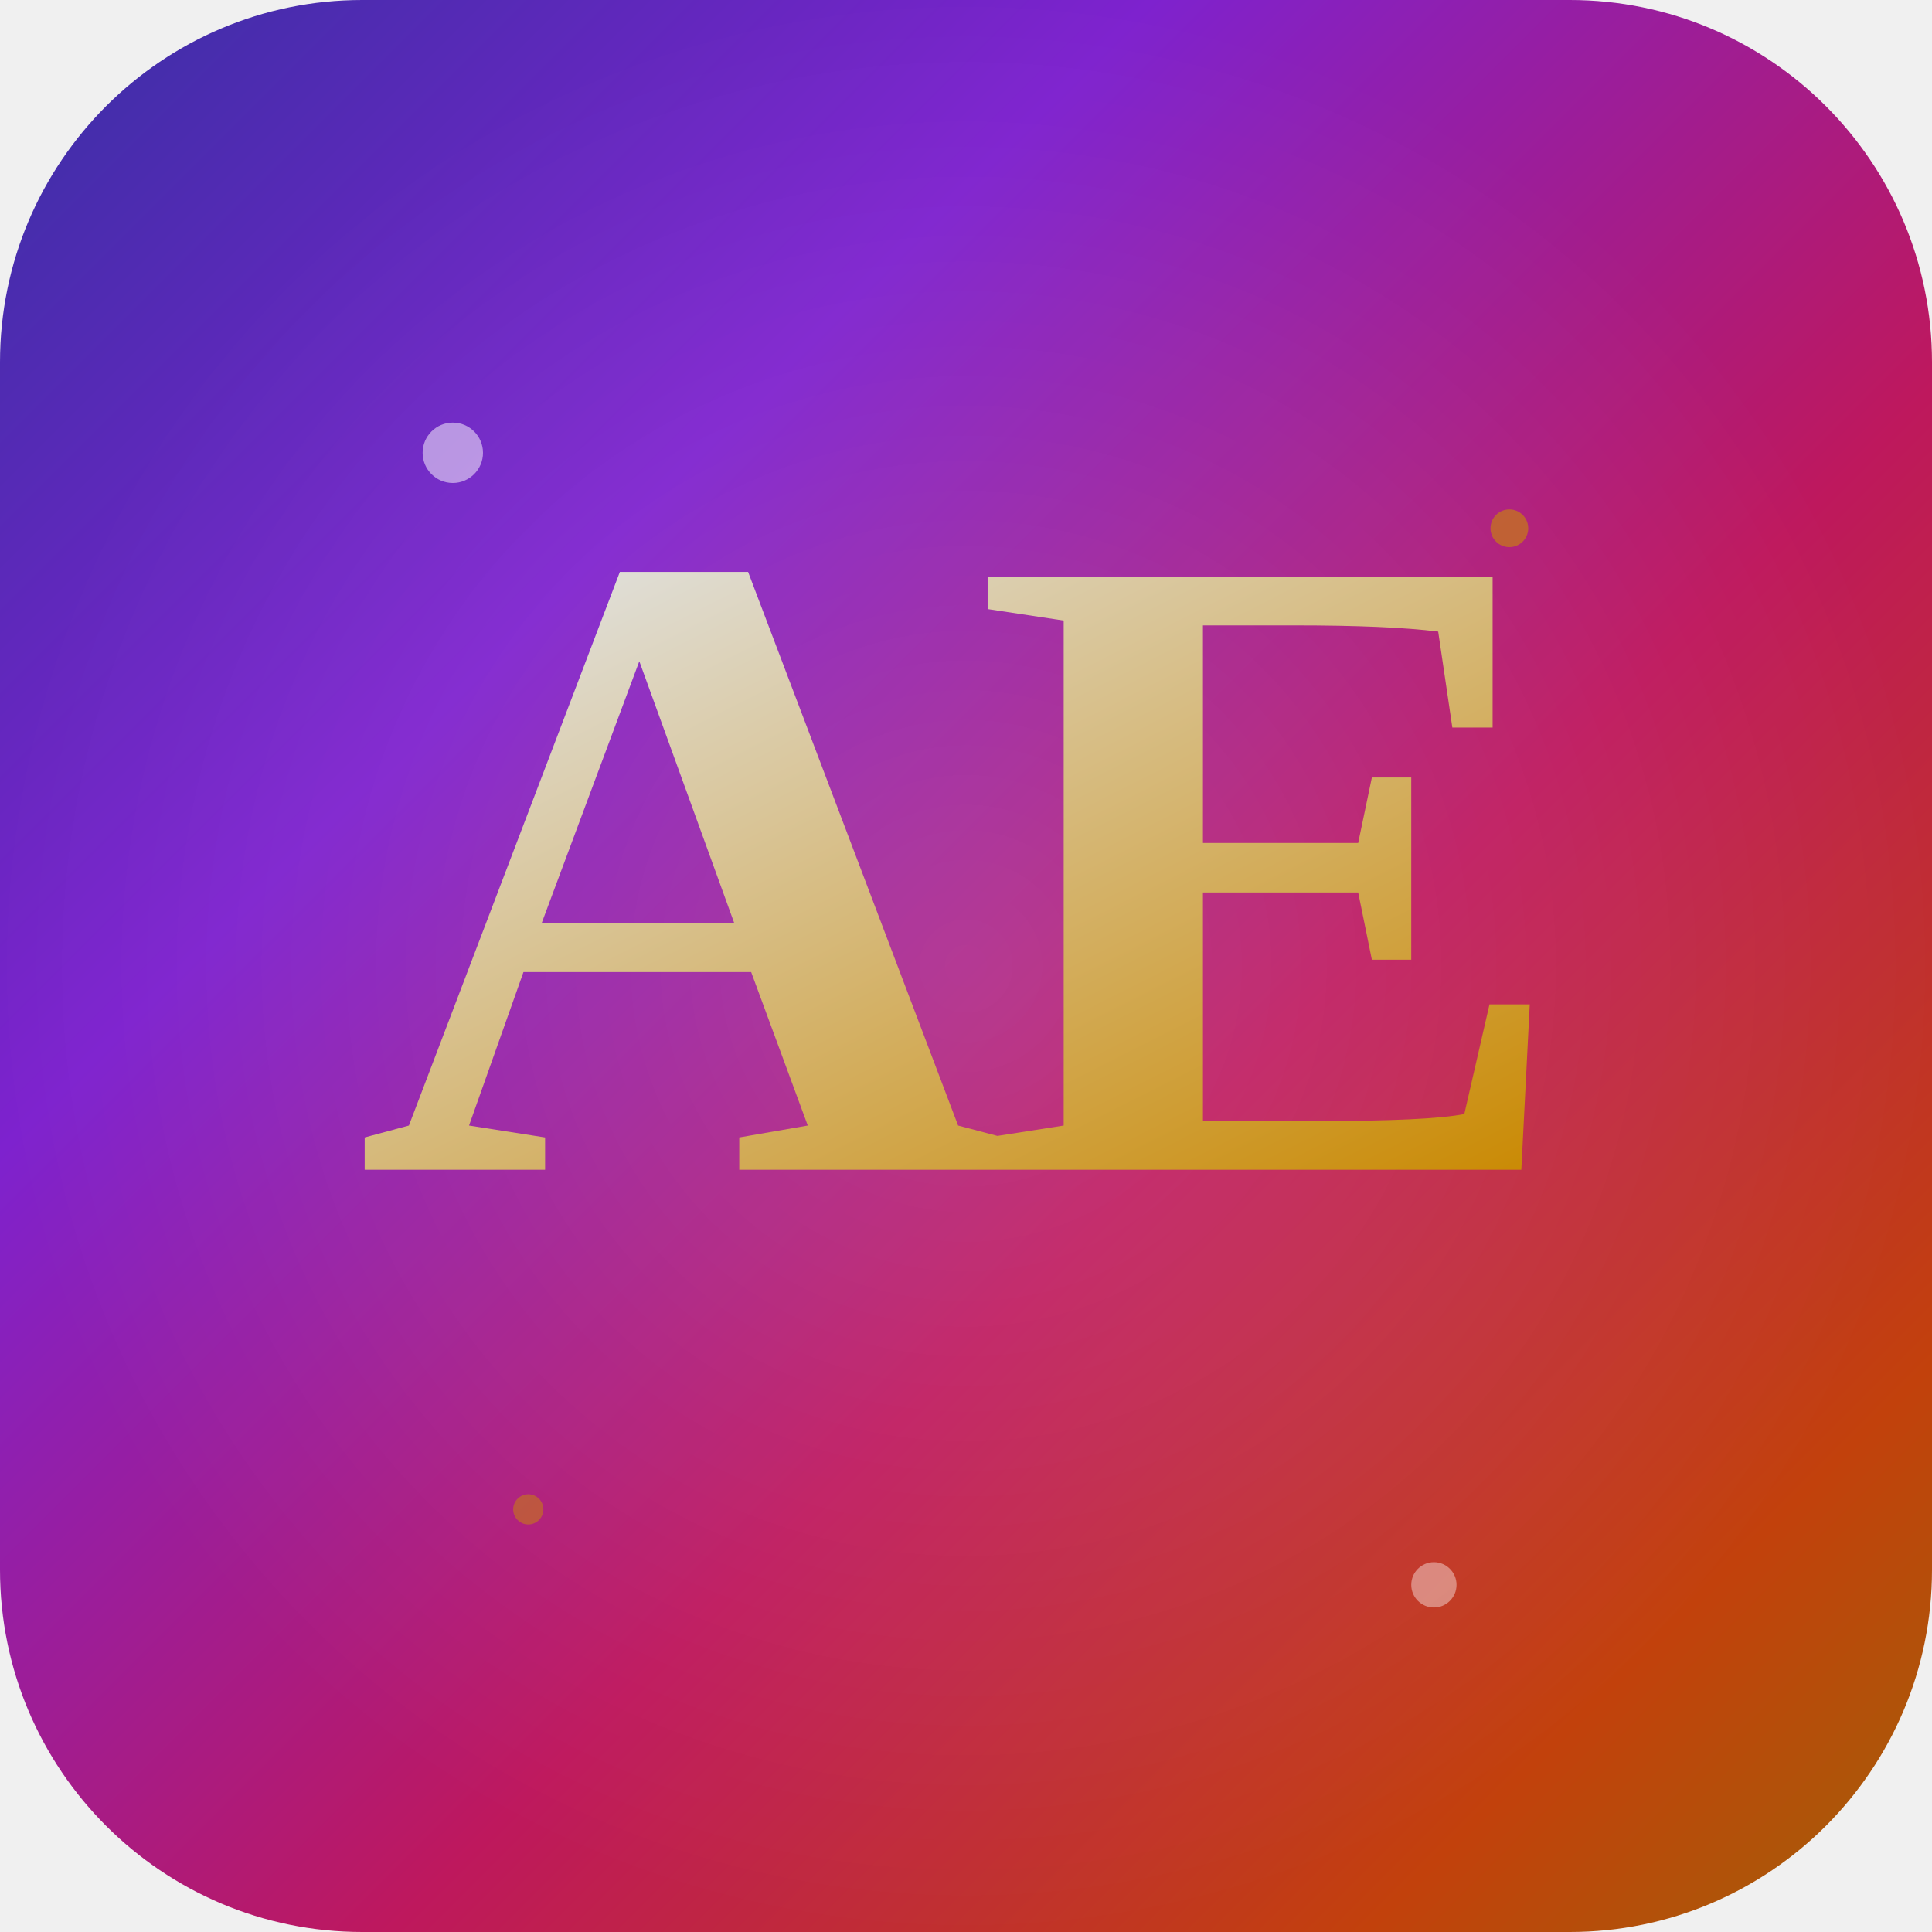
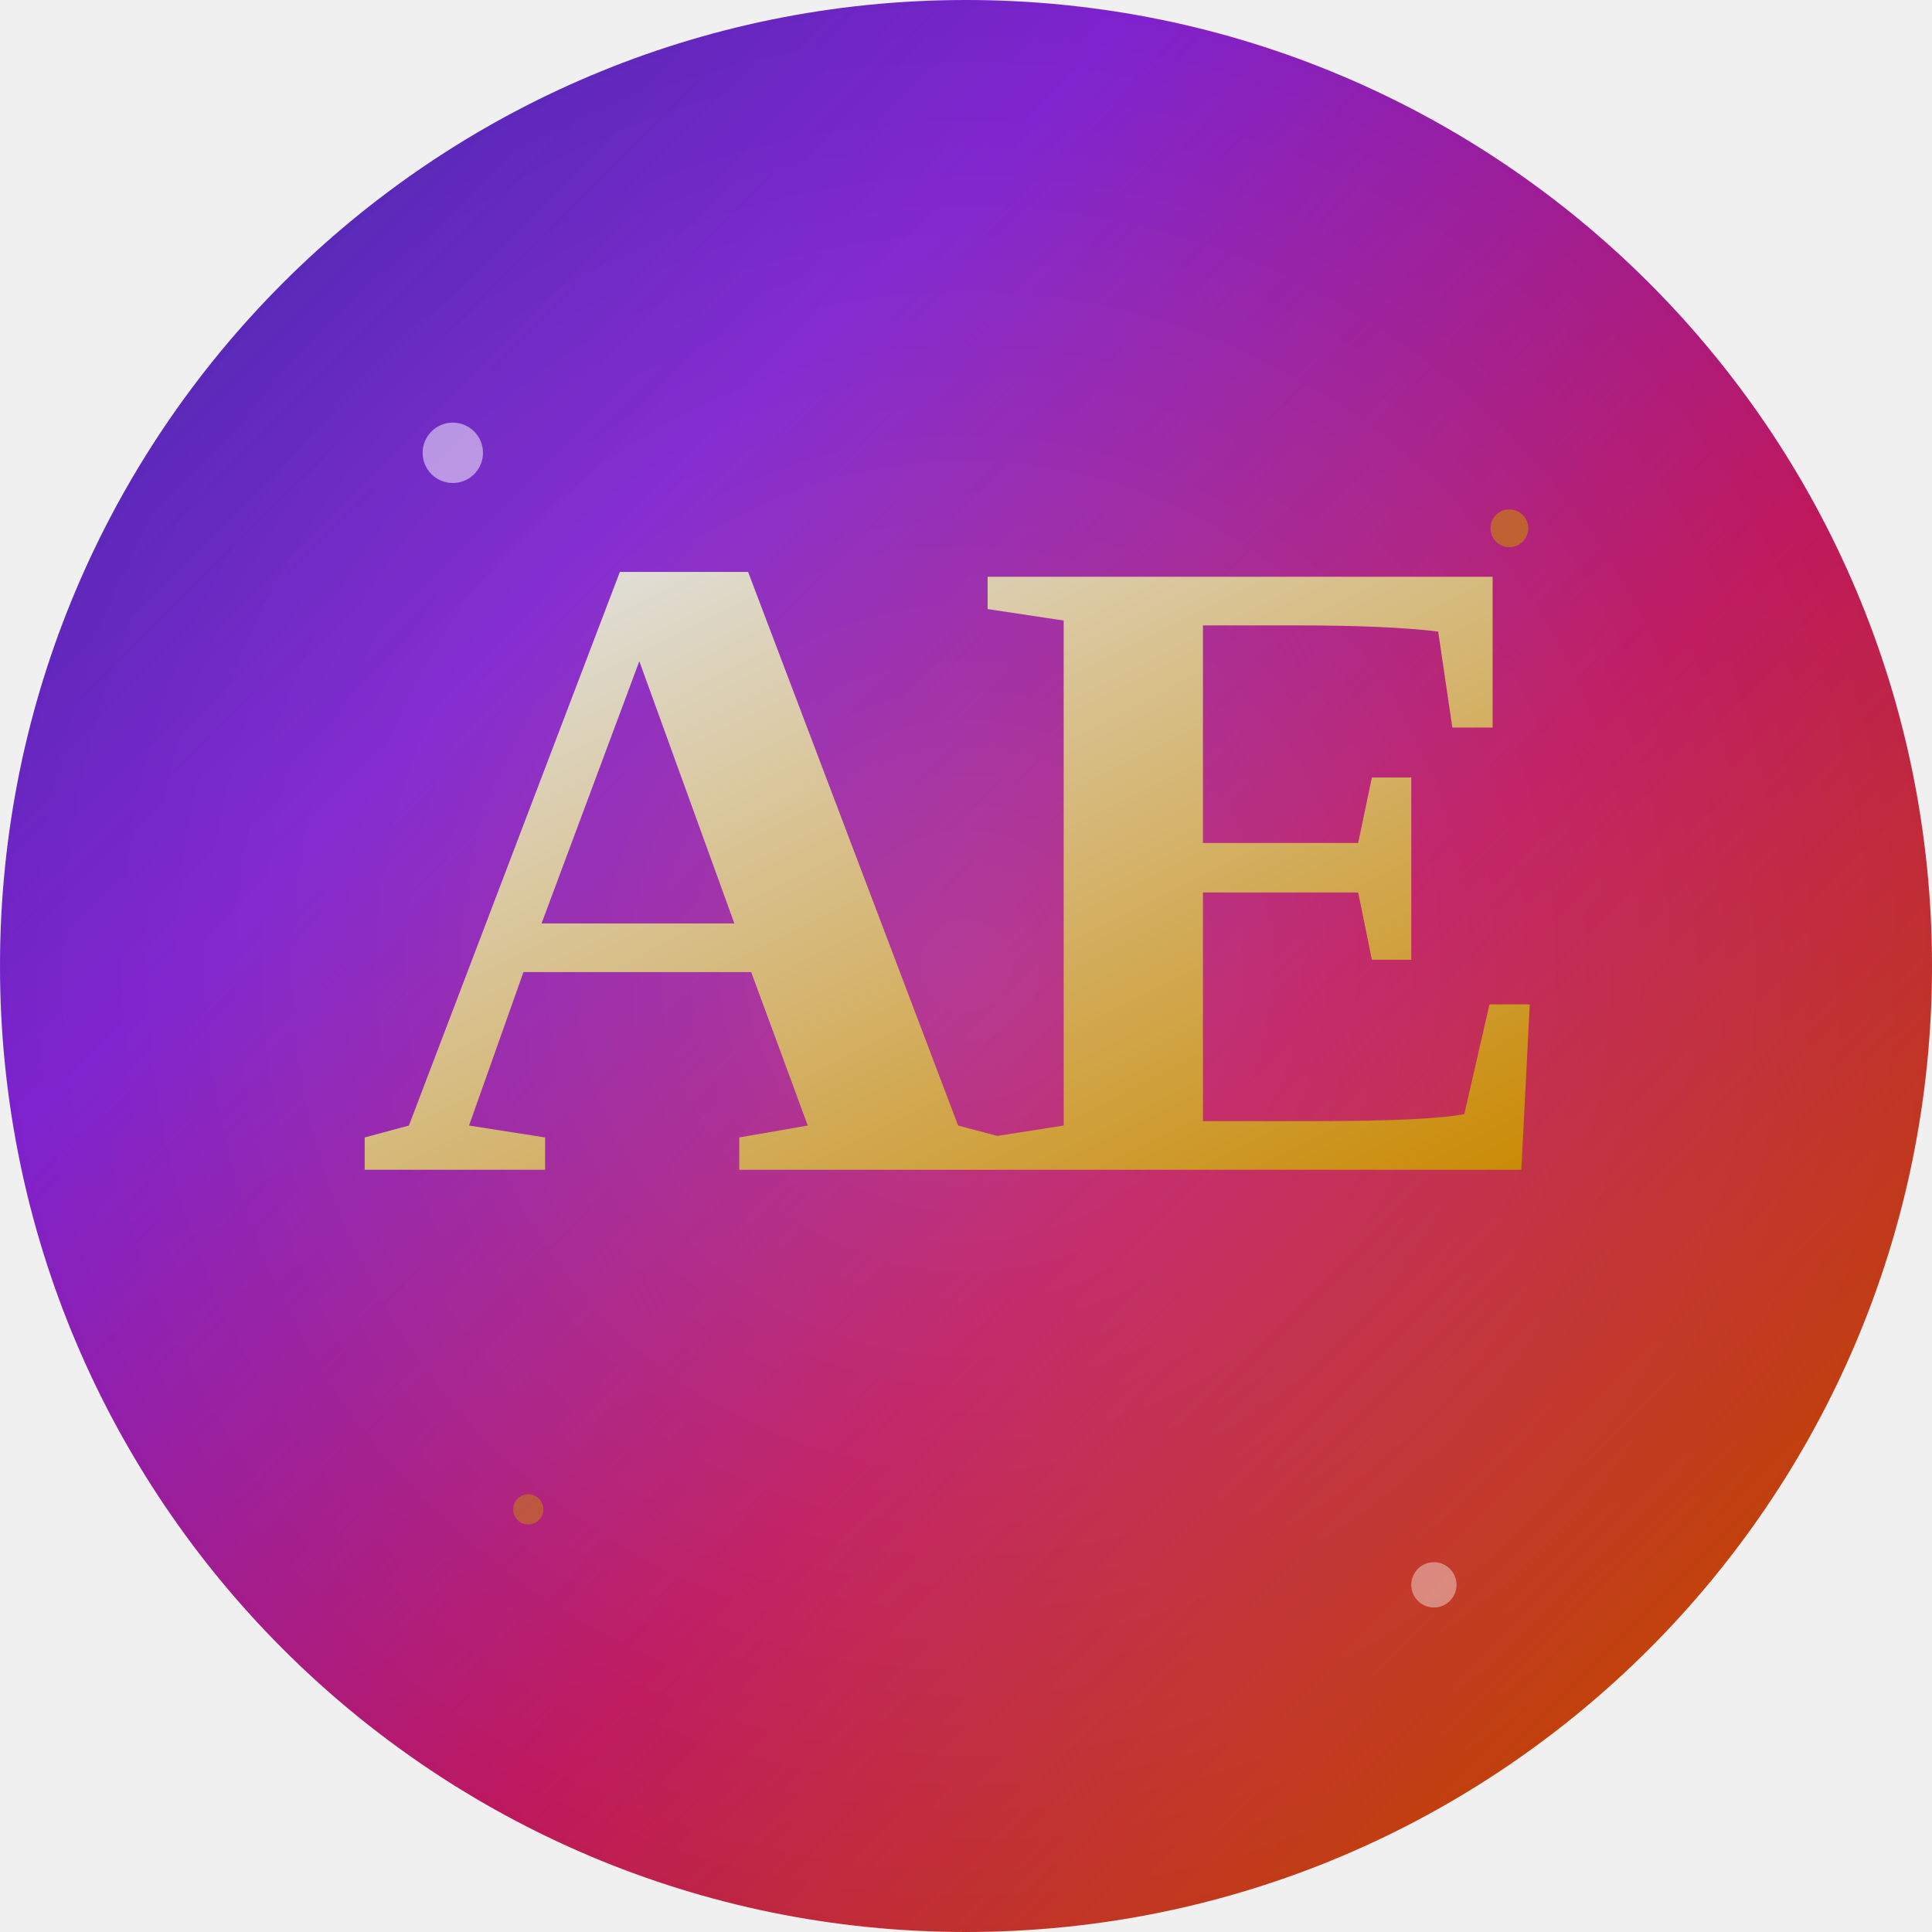
<svg xmlns="http://www.w3.org/2000/svg" viewBox="0 0 512 512">
  <defs>
    <linearGradient id="bg" x1="0%" y1="0%" x2="100%" y2="100%">
      <stop offset="0%" style="stop-color:#3730a3" />
      <stop offset="30%" style="stop-color:#7e22ce" />
      <stop offset="60%" style="stop-color:#be185d" />
      <stop offset="85%" style="stop-color:#c2410c" />
      <stop offset="100%" style="stop-color:#a16207" />
    </linearGradient>
    <linearGradient id="letterGrad" x1="0%" y1="0%" x2="100%" y2="100%">
      <stop offset="0%" style="stop-color:#e2e8f0" />
      <stop offset="100%" style="stop-color:#ca8a04" />
    </linearGradient>
    <linearGradient id="dollarGrad" x1="0%" y1="0%" x2="0%" y2="100%">
      <stop offset="0%" style="stop-color:#ca8a04" />
      <stop offset="100%" style="stop-color:#e2e8f0" />
    </linearGradient>
    <radialGradient id="sparkle" cx="50%" cy="50%" r="50%">
      <stop offset="0%" style="stop-color:#ffffff; stop-opacity:0.9" />
      <stop offset="100%" style="stop-color:#ffffff; stop-opacity:0" />
    </radialGradient>
  </defs>
-   <rect width="512" height="512" rx="96" ry="96" fill="url(#bg)" />
-   <rect width="512" height="512" rx="96" ry="96" fill="url(#sparkle)" opacity="0.15" />
+   <circle cx="256" cy="256" r="256" fill="url(#bg)" />
+   <circle cx="256" cy="256" r="256" fill="url(#sparkle)" opacity="0.15" />
  <text x="256" y="310" text-anchor="middle" font-family="Georgia, 'Times New Roman', serif" font-size="240" font-weight="bold" fill="url(#letterGrad)" letter-spacing="-10">AE</text>
  <circle cx="120" cy="120" r="8" fill="white" opacity="0.5" />
  <circle cx="400" cy="140" r="5" fill="#ca8a04" opacity="0.6" />
  <circle cx="380" cy="420" r="6" fill="white" opacity="0.4" />
  <circle cx="140" cy="400" r="4" fill="#ca8a04" opacity="0.5" />
</svg>
